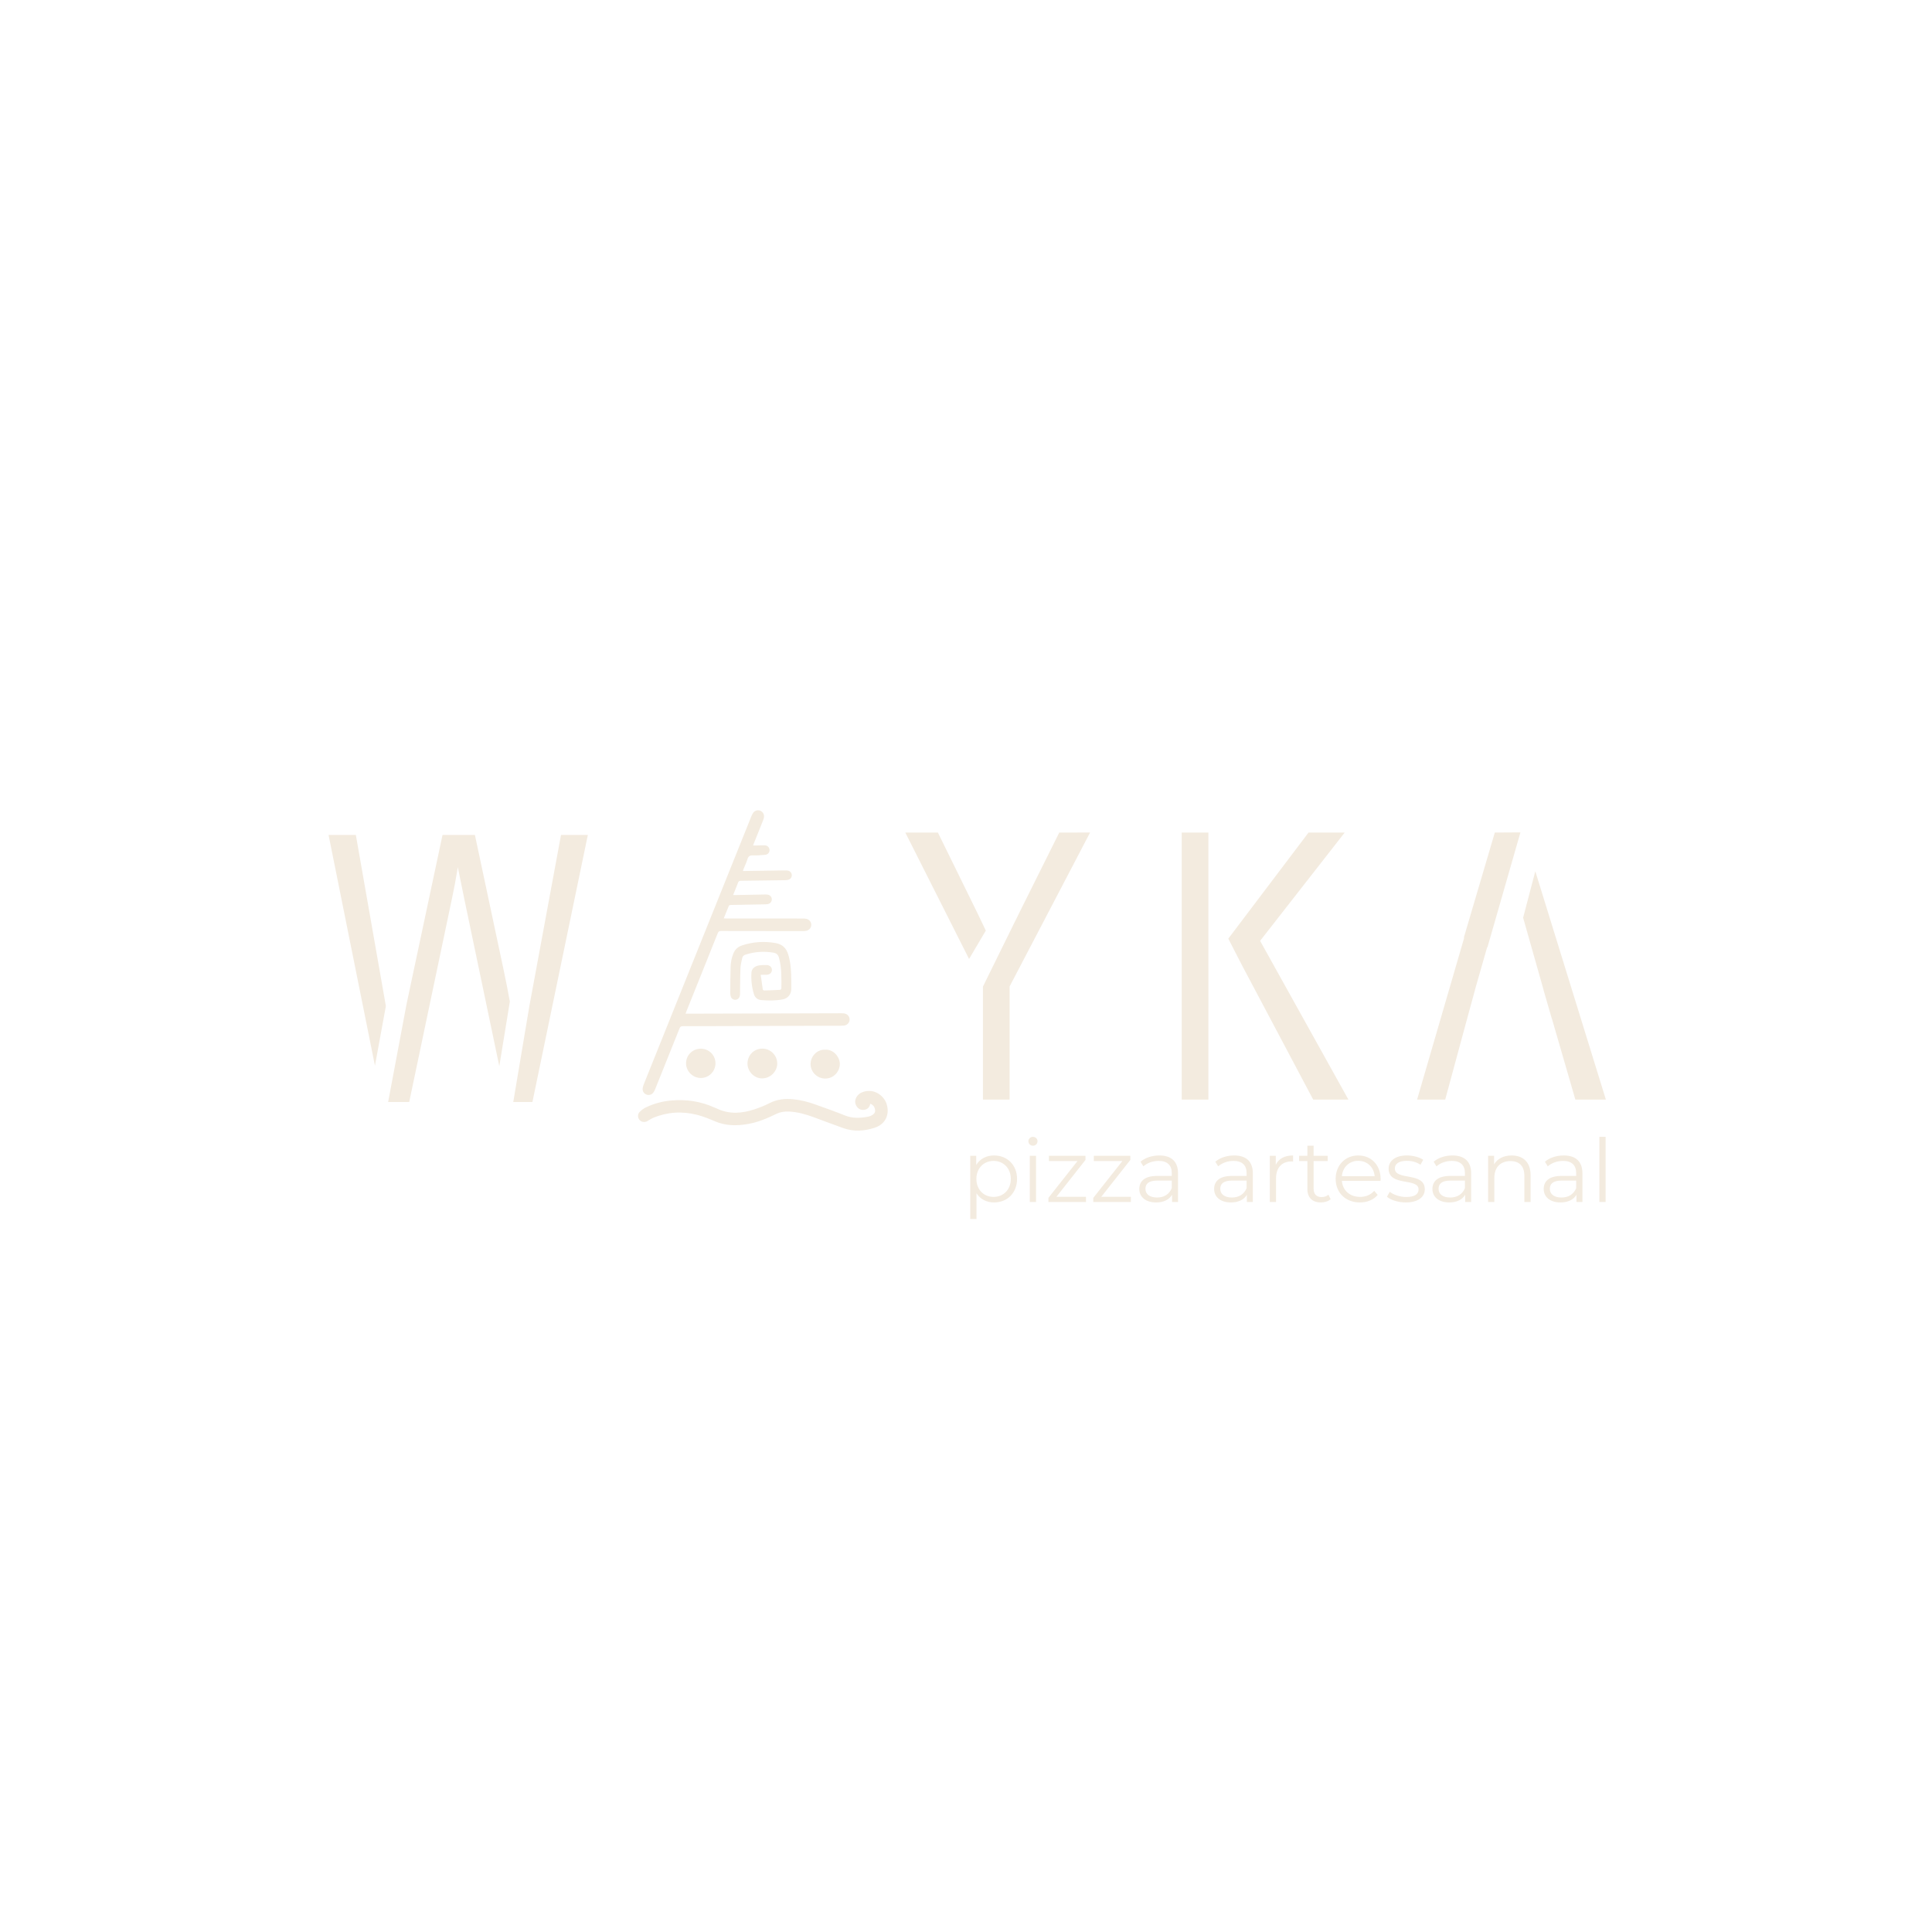
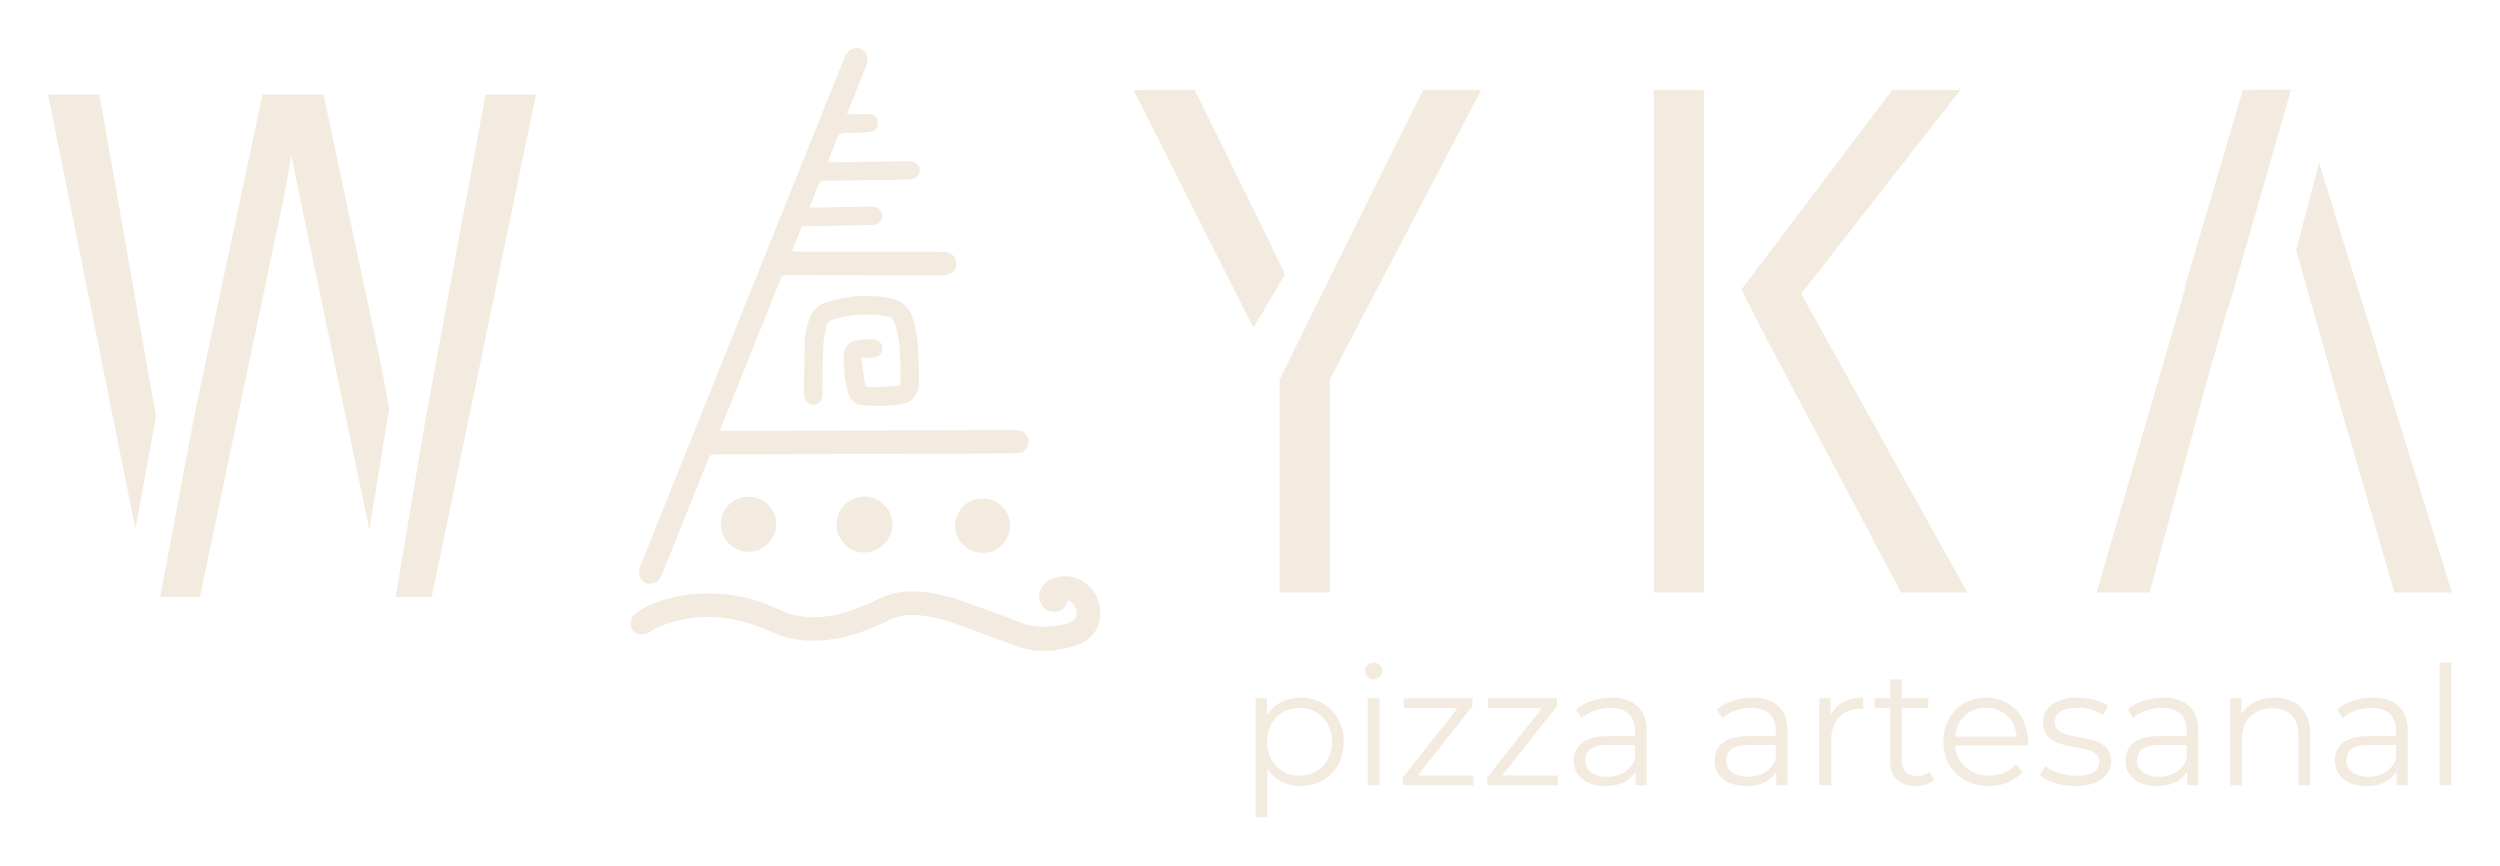
- <svg xmlns="http://www.w3.org/2000/svg" viewBox="0 0 792 792">
+ <svg xmlns="http://www.w3.org/2000/svg" viewBox="124.22 321.7 544.57 188.5">
  <path fill="#f3ebdf" d="M308.71 346.602c.485 0 .86.003 1.231-.004 1.192-.024 2.383-.102 3.57-.067 1.098.04 1.876.832 1.946 1.832.066 1-.598 1.93-1.7 2.043-1.726.184-3.468.301-5.198.254-1.2-.031-1.782.352-2.133 1.5-.422 1.383-1.059 2.703-1.598 4.05-.094.235-.168.481-.297.84.39 0 .688.005.985 0 5.43-.081 10.855-.167 16.285-.238.449-.007.914.012 1.34.125.875.227 1.43.973 1.449 1.825a1.91 1.91 0 0 1-1.38 1.879c-.468.14-.98.18-1.476.187-6.023.094-12.046.18-18.07.246-.578.008-.89.172-1.101.742-.622 1.664-1.31 3.305-2.028 5.102.485 0 .852.008 1.219 0 3.93-.078 7.855-.16 11.785-.23.402-.008.816-.008 1.207.07.984.195 1.629.957 1.649 1.887.023.957-.618 1.75-1.625 1.98a4 4 0 0 1-.852.09c-4.809.09-9.617.168-14.426.273-.238.004-.613.13-.687.301-.72 1.68-1.383 3.379-2.11 5.191.403.016.7.043.993.043 10.43.004 20.859.004 31.289.016.543 0 1.105.016 1.628.14 1.22.301 1.993 1.325 1.961 2.489-.027 1.176-.84 2.148-2.066 2.402-.46.098-.945.121-1.418.121-11.168-.003-22.336-.011-33.504-.046-.742-.004-1.074.226-1.348.91-4.27 10.703-8.566 21.39-12.859 32.078-.101.258-.191.523-.328.91h.996l62.219-.168c.547 0 1.097-.012 1.64.043 1.391.14 2.38 1.187 2.391 2.484.008 1.297-.969 2.395-2.351 2.524-.946.086-1.903.062-2.852.066-21.074.07-42.149.137-63.223.184-.71 0-1.027.234-1.289.887a7124 7124 0 0 1-9.941 24.785c-.211.523-.457 1.058-.79 1.511a2.424 2.424 0 0 1-2.866.836c-1-.394-1.645-1.363-1.524-2.496.063-.625.274-1.254.512-1.844 7.933-19.793 15.879-39.582 23.824-59.37q10.053-25.046 20.113-50.09c.211-.528.434-1.063.743-1.536.69-1.062 1.902-1.445 2.992-1.023 1.12.437 1.75 1.578 1.52 2.844-.087.465-.259.914-.434 1.355-1.23 3.098-2.477 6.188-3.72 9.281-.085.215-.163.438-.292.786m48.066 105.875c-.05.125-.101.207-.117.293-.285 1.27-1.098 1.988-2.351 2.171-1.29.196-2.364-.265-3.094-1.351-.809-1.211-.856-2.508-.14-3.785.577-1.04 1.464-1.739 2.585-2.133 4.824-1.707 8.77 1.676 9.777 4.836 1.399 4.387-.445 8.34-4.875 9.797-4.195 1.375-8.511 1.68-12.769.183-4.133-1.453-8.223-3.035-12.336-4.543-3.273-1.199-6.602-2.132-10.129-2.285-1.808-.074-3.488.188-5.121.985-3.75 1.835-7.59 3.449-11.742 4.152-4.535.77-8.988.738-13.328-1.117-2.403-1.028-4.856-2.028-7.38-2.668-6.148-1.563-12.226-1.192-18.12 1.285-.543.226-1.043.566-1.559.86-.308.179-.598.398-.922.538-1.14.508-2.39.207-3.094-.718-.683-.903-.726-2.223.114-3.098.695-.727 1.535-1.379 2.433-1.824 3.313-1.64 6.836-2.586 10.536-2.918 6.152-.551 12.062.316 17.703 2.875.347.16.714.27 1.058.433 5.051 2.422 10.184 2.016 15.305.34 2.121-.691 4.226-1.523 6.203-2.547 3.094-1.605 6.316-1.93 9.711-1.613 3.184.297 6.23 1.105 9.219 2.18 4.008 1.441 8.035 2.851 11.984 4.449 3.215 1.297 6.422 1.129 9.684.48.48-.093.965-.289 1.394-.53.813-.466 1.461-1.06 1.332-2.153-.144-1.25-.746-2.113-1.96-2.574" />
  <path fill="#f3ebdf" d="M311.844 399.602c.297 2.148.55 4.078.847 6 .028.171.348.433.528.43 2.187-.055 4.37-.134 6.554-.259.2-.007.547-.37.547-.574.016-4.14.164-8.293-.93-12.347-.03-.118-.066-.23-.093-.344-.317-1.149-1.016-1.77-2.238-1.977-3.86-.644-7.633-.402-11.36.778-.715.226-1.265.609-1.418 1.351-.293 1.414-.68 2.836-.738 4.27-.145 3.492-.121 6.996-.176 10.496-.008.375-.047.765-.168 1.117-.273.793-.86 1.242-1.703 1.305a1.83 1.83 0 0 1-1.867-1.172 4.5 4.5 0 0 1-.274-1.531c.024-3.618.04-7.235.153-10.852.058-1.832.41-3.637 1.101-5.36.672-1.683 1.84-2.796 3.555-3.363 4.547-1.507 9.16-1.8 13.879-.953 2.672.48 4.258 2.063 5.05 4.559.84 2.629 1.126 5.351 1.223 8.094.07 2.046.07 4.093.059 6.14-.012 2.168-1.355 3.867-3.484 4.27-2.942.558-5.922.558-8.891.28-1.488-.136-2.523-1.054-2.953-2.464a25 25 0 0 1-1-8.824c.094-1.524 1.348-2.66 3.152-2.922 1.028-.152 2.09-.18 3.13-.137 1.3.051 2.155.946 2.112 2.051-.039 1.098-.886 1.875-2.16 1.934-.73.03-1.46.004-2.437.004m.546 41.523c-2.699.07-5.097-2.508-5.03-5.223.07-2.832 2.257-5.074 5.16-5.09 2.906-.011 5.117 2.34 5.164 5.102.043 2.762-2.438 5.281-5.293 5.211" />
  <path fill="#f3ebdf" d="M312.39 440.184h.028c1.098.02 2.2-.43 3.039-1.262.836-.828 1.305-1.918 1.285-2.992-.039-2.309-1.922-4.176-4.199-4.176h-.02c-2.351.008-4.168 1.805-4.226 4.172-.024 1.082.46 2.226 1.305 3.066.785.781 1.804 1.242 2.765 1.192Zm.122 1.878h-.223c-1.445 0-2.902-.628-4.016-1.742-1.214-1.21-1.89-2.832-1.851-4.437.082-3.41 2.703-5.992 6.094-6.008h.027c3.3 0 6.023 2.695 6.078 6.023.027 1.582-.644 3.172-1.844 4.36-1.164 1.152-2.71 1.805-4.265 1.805m-20.149-6.184a5.06 5.06 0 0 1-5.004 5.094c-2.777.03-5.152-2.274-5.18-5.032-.027-2.832 2.196-5.07 5.06-5.097 2.84-.024 5.109 2.203 5.124 5.035" />
  <path fill="#f3ebdf" d="M287.285 431.785h-.039c-1.144.008-2.2.445-2.969 1.23a4.06 4.06 0 0 0-1.156 2.919c.012 1.074.457 2.097 1.262 2.882a4.14 4.14 0 0 0 2.965 1.215c2.257-.023 4.086-1.886 4.074-4.148a4.08 4.08 0 0 0-1.215-2.914 4.12 4.12 0 0 0-2.922-1.184m.016 10.125c-1.578 0-3.078-.62-4.235-1.75-1.16-1.137-1.808-2.633-1.824-4.21a5.94 5.94 0 0 1 1.695-4.25c1.122-1.141 2.649-1.778 4.293-1.794 1.63-.011 3.157.598 4.297 1.723a5.96 5.96 0 0 1 1.774 4.246c.015 3.29-2.645 5.996-5.934 6.035Zm50.969-10.652c2.867-.235 5.101 2.566 5.07 4.957-.035 2.52-2.098 4.996-5.05 4.984-2.935-.008-5.052-2.449-5.063-4.992-.012-2.754 2.34-5.137 5.043-4.95" />
  <path fill="#f3ebdf" d="M337.969 432.188c-.903 0-1.781.359-2.492 1.027a4.1 4.1 0 0 0-1.309 2.988c.008 1.953 1.668 4.05 4.125 4.059h.012c2.496 0 4.07-2.106 4.093-4.059.016-1.023-.53-2.203-1.394-3.008-.774-.722-1.711-1.086-2.66-1l-.07.004-.07-.004a5 5 0 0 0-.235-.007m.336 9.953h-.02c-3.293-.012-5.984-2.672-5.996-5.934-.008-1.633.688-3.223 1.902-4.363 1.145-1.07 2.59-1.606 4.07-1.528 1.458-.109 2.88.434 4.024 1.504 1.25 1.168 2.016 2.856 1.992 4.41-.039 2.844-2.332 5.91-5.972 5.91m178.261-56.449 34.684-44.402h-14.824l-32.895 43.496 5.692 11.082 2.797 5.274 26.308 49.625h14.438Zm-21.195 9.887V341.29h-10.93v109.477h10.93v-37.938l.016-.023Zm-91.25-14.086a349 349 0 0 0-3.418-7.16l-16.226-33.043H371.12l26.14 51.828ZM229.98 342.277l-12.976 70.176-6.594 39.3h7.852l22.715-109.476Zm399.399 14.879-4.992 19.047 8.386 29.606h-.03l3.413 11.8h.035l9.61 33.157h12.511Zm-29.297 27.196.148.058-19.312 66.356h11.527l8.985-33.157 3.226-11.8h-.031l.707-2.47.012-.05h.004l4.293-15.004.12.05 13.52-47.108-10.496.062ZM434.234 341.29l-16.05 32.218a448 448 0 0 0-2.059 4.18l.012-.051-13.192 26.8v46.329h10.93V404.39l32.992-63.102Zm-276.05 71.132-12.309-70.145h-11.184l19.016 94.602Zm50.824-1.84a456 456 0 0 0-2.535-12.894l-11.79-55.41h-13.277l-14.847 69.82.015.004-7.46 39.652h8.636l17.531-83.414q1.236-5.678 2.403-12.844l2.613 12.844 14.387 68.73Zm205.363 72.695c0-4.39-3.058-7.379-7.055-7.379-4.03 0-7.054 2.989-7.054 7.38 0 4.425 3.023 7.378 7.054 7.378 3.997 0 7.055-2.953 7.055-7.379m2.559 0c0 5.758-4.032 9.649-9.434 9.649-3.02 0-5.613-1.297-7.195-3.746v10.547h-2.559v-25.918h2.45v3.746c1.546-2.52 4.175-3.89 7.304-3.89 5.402 0 9.434 3.89 9.434 9.612m5.222-9.468h2.555v18.933h-2.555Zm-.578-5.973c0-.973.828-1.8 1.871-1.8 1.047 0 1.871.792 1.871 1.765 0 1.043-.789 1.87-1.87 1.87-1.044 0-1.872-.827-1.872-1.835m23.617 22.785v2.121h-15.406v-1.691l11.914-15.082H430v-2.16h14.973v1.695l-11.914 15.117Zm18.395 0v2.121H448.18v-1.691l11.914-15.082h-11.7v-2.16h14.973v1.695l-11.914 15.117Zm16.774-3.566v-3.094h-5.938c-3.672 0-4.86 1.437-4.86 3.383 0 2.195 1.762 3.562 4.786 3.562 2.882 0 5.004-1.367 6.011-3.851m2.559-6.047v11.734h-2.45v-2.949c-1.152 1.941-3.382 3.133-6.515 3.133-4.281 0-6.91-2.235-6.91-5.508 0-2.918 1.871-5.363 7.305-5.363h6.011v-1.153c0-3.242-1.832-5.004-5.363-5.004-2.445 0-4.75.864-6.297 2.23l-1.152-1.905c1.906-1.621 4.715-2.555 7.703-2.555 4.895 0 7.668 2.445 7.668 7.34m28.113 6.047v-3.094h-5.937c-3.672 0-4.86 1.437-4.86 3.383 0 2.195 1.762 3.562 4.786 3.562 2.882 0 5.003-1.367 6.011-3.851m2.555-6.047v11.734h-2.445v-2.949c-1.153 1.941-3.383 3.133-6.516 3.133-4.285 0-6.91-2.235-6.91-5.508 0-2.918 1.87-5.363 7.305-5.363h6.011v-1.153c0-3.242-1.836-5.004-5.363-5.004-2.45 0-4.75.864-6.297 2.23l-1.152-1.905c1.906-1.621 4.715-2.555 7.703-2.555 4.894 0 7.664 2.445 7.664 7.34m16.492-7.344v2.484c-.219 0-.433-.035-.613-.035-3.961 0-6.371 2.52-6.371 6.985v9.644h-2.555V473.81h2.445v3.71c1.188-2.523 3.602-3.855 7.094-3.855m15.406 17.929c-1.007.898-2.52 1.328-3.996 1.328-3.562 0-5.543-2.016-5.543-5.504v-11.45h-3.383v-2.16h3.383v-4.136h2.555v4.137h5.758v2.16H538.5v11.304c0 2.23 1.152 3.454 3.277 3.454 1.043 0 2.086-.325 2.805-.973Zm4.61-9.434h13.426c-.325-3.707-3.024-6.297-6.73-6.297-3.673 0-6.372 2.59-6.696 6.297m15.836 1.91h-15.836c.285 3.957 3.312 6.586 7.449 6.586 2.305 0 4.355-.828 5.797-2.484l1.437 1.656c-1.691 2.016-4.316 3.098-7.304 3.098-5.907 0-9.938-4.035-9.938-9.649 0-5.617 3.926-9.609 9.254-9.609 5.324 0 9.176 3.922 9.176 9.61 0 .214-.035.503-.035.792m2.629 6.516 1.152-2.02c1.512 1.192 4.07 2.125 6.734 2.125 3.598 0 5.075-1.222 5.075-3.093 0-4.934-12.274-1.047-12.274-8.532 0-3.097 2.664-5.402 7.484-5.402 2.45 0 5.114.688 6.696 1.766l-1.117 2.05c-1.653-1.152-3.633-1.617-5.579-1.617-3.418 0-4.93 1.332-4.93 3.13 0 5.112 12.274 1.26 12.274 8.53 0 3.278-2.879 5.403-7.812 5.403-3.13 0-6.153-1.012-7.703-2.34m31.968-3.531v-3.094h-5.941c-3.668 0-4.86 1.437-4.86 3.383 0 2.195 1.766 3.562 4.79 3.562 2.879 0 5.004-1.367 6.011-3.851m2.555-6.047v11.734h-2.45v-2.949c-1.148 1.941-3.382 3.133-6.51 3.133-4.286 0-6.915-2.235-6.915-5.508 0-2.918 1.875-5.363 7.309-5.363h6.011v-1.153c0-3.242-1.836-5.004-5.363-5.004-2.45 0-4.75.864-6.3 2.23l-1.153-1.905c1.91-1.621 4.715-2.555 7.703-2.555 4.895 0 7.668 2.445 7.668 7.34m24.371.758v10.976h-2.555v-10.726c0-3.996-2.09-6.047-5.687-6.047-4.066 0-6.625 2.52-6.625 6.84v9.933h-2.555V473.81h2.45v3.492c1.367-2.301 3.921-3.633 7.199-3.633 4.605 0 7.773 2.66 7.773 8.098m18.684 5.288v-3.094h-5.938c-3.672 0-4.86 1.437-4.86 3.383 0 2.195 1.763 3.562 4.786 3.562 2.883 0 5.004-1.367 6.012-3.851m2.558-6.047v11.734h-2.449v-2.949c-1.152 1.941-3.383 3.133-6.516 3.133-4.28 0-6.91-2.235-6.91-5.508 0-2.918 1.871-5.363 7.305-5.363h6.012v-1.153c0-3.242-1.836-5.004-5.364-5.004-2.445 0-4.75.864-6.296 2.23l-1.153-1.905c1.906-1.621 4.715-2.555 7.703-2.555 4.895 0 7.668 2.445 7.668 7.34m6.95-14.973h2.554v26.707h-2.554Zm0 0" />
</svg>
